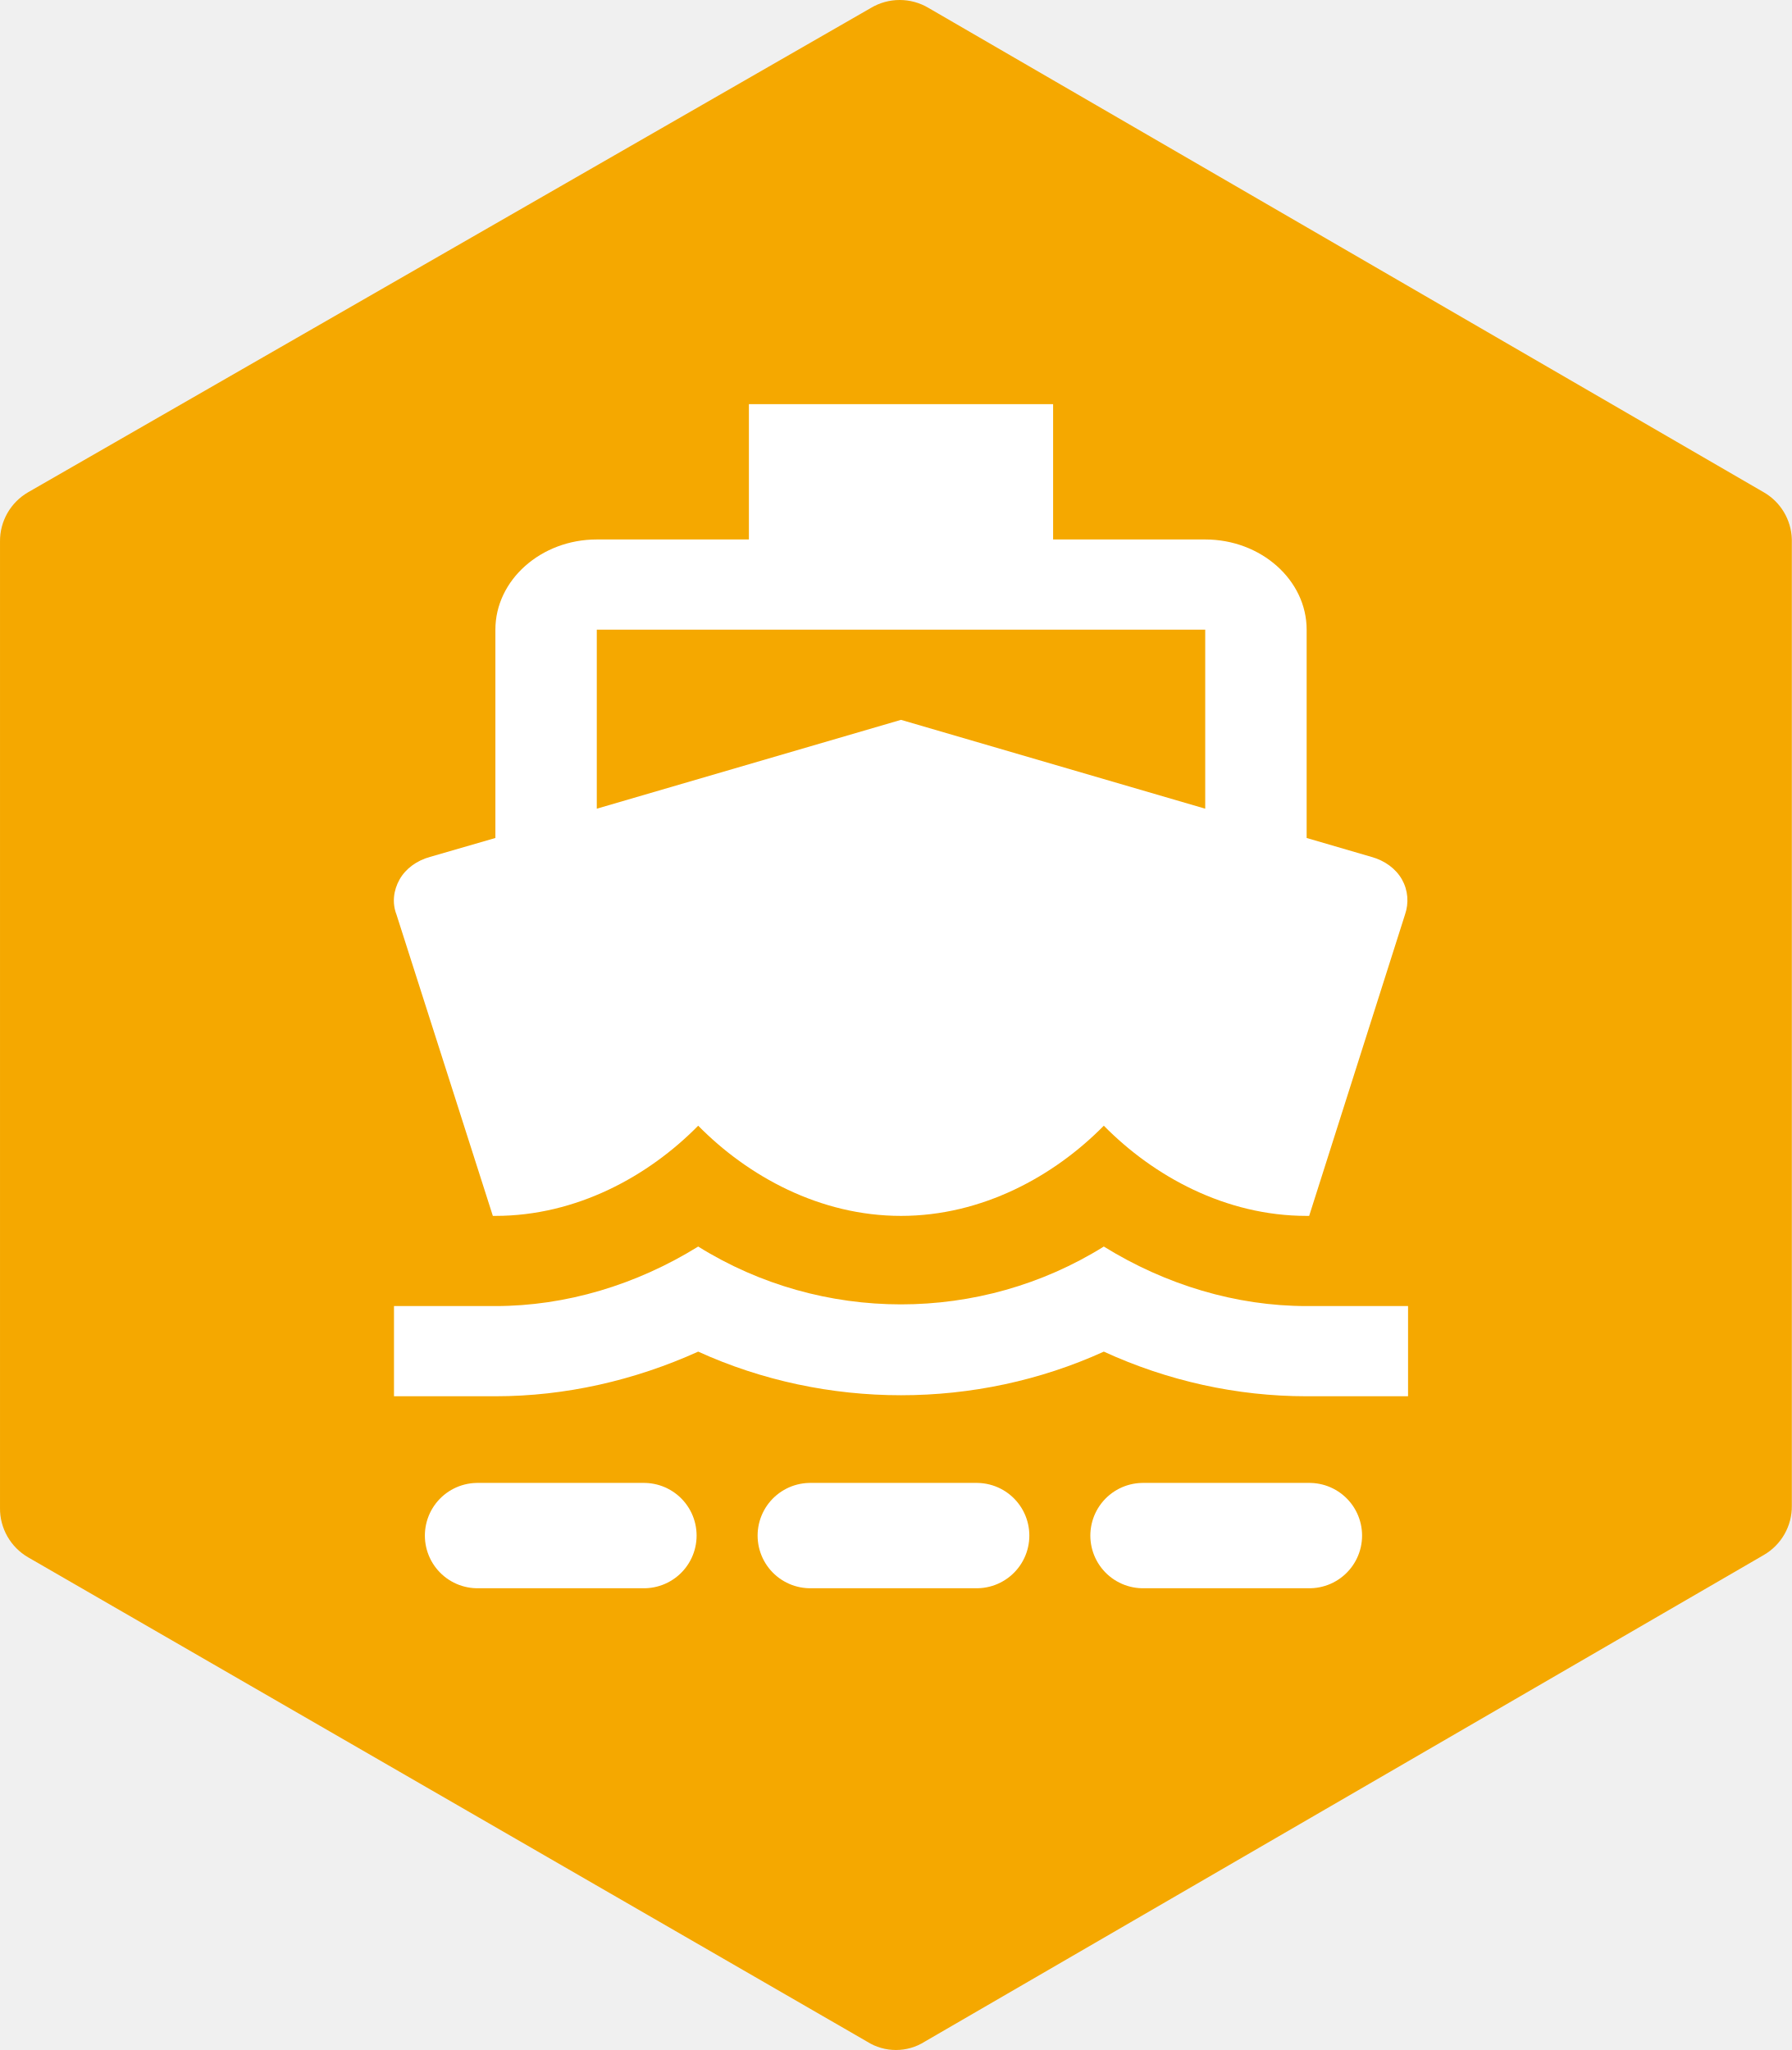
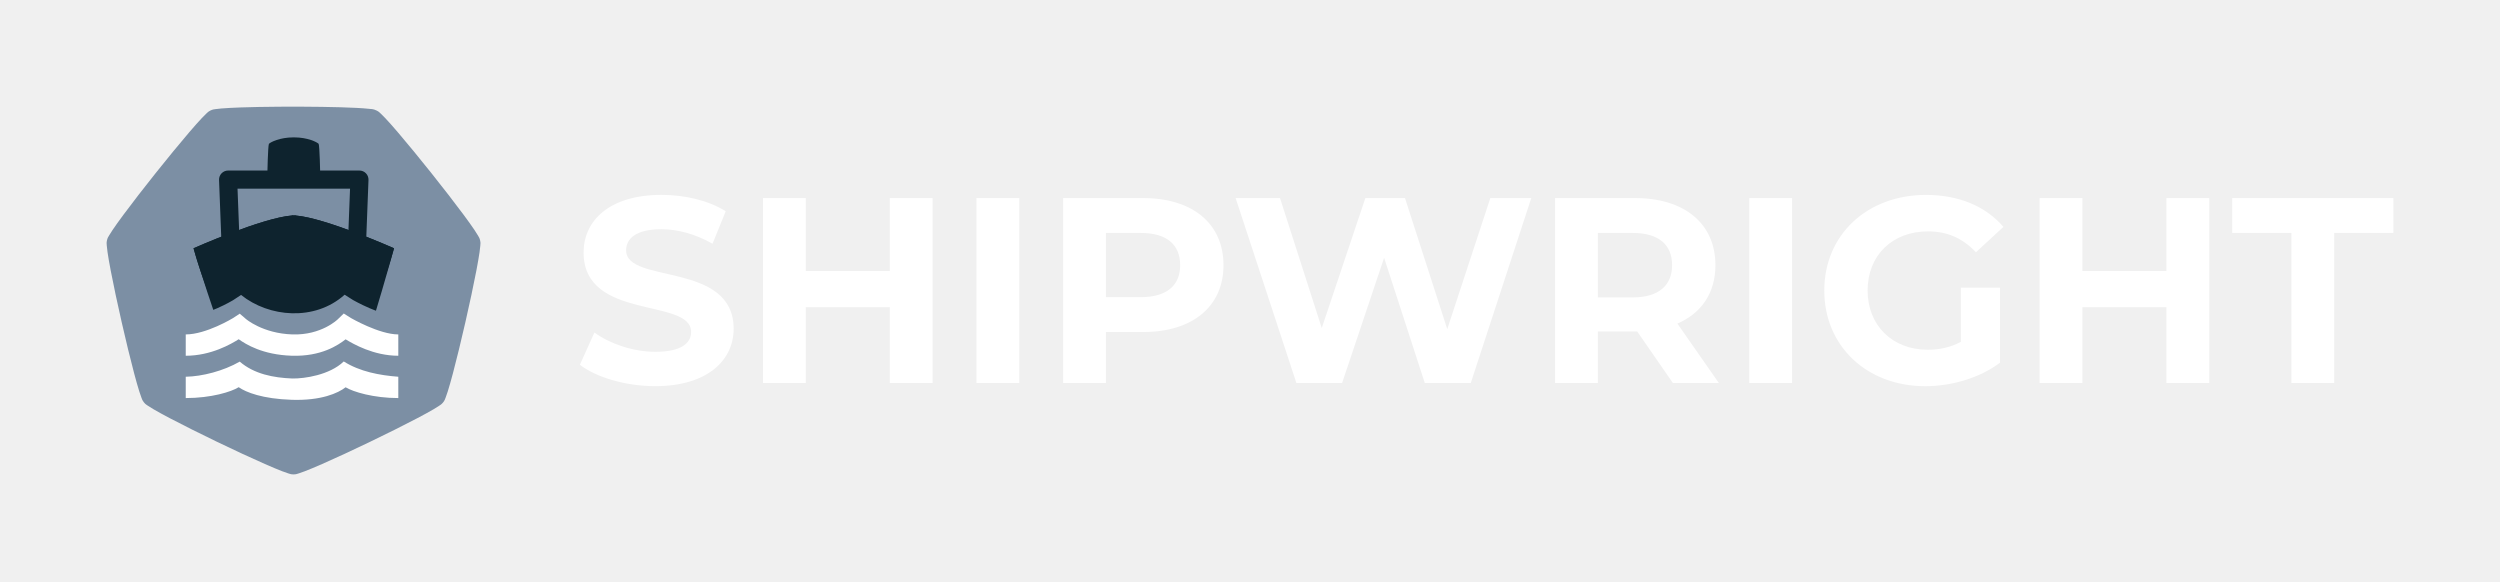
- <svg xmlns="http://www.w3.org/2000/svg" viewBox="51.683 53.059 323.109 369.725">
-   <path d="M 369.724 141.841 L 219.126 54.494 C 215.922 52.58 211.924 52.58 208.72 54.494 L 56.751 141.841 C 53.589 143.676 51.643 147.071 51.684 150.742 L 51.684 325.027 C 51.643 328.682 53.589 332.091 56.751 333.926 L 208.036 421.273 C 211.211 423.287 215.264 423.287 218.442 421.273 L 369.724 333.515 C 372.903 331.679 374.844 328.269 374.791 324.615 L 374.791 150.33 C 374.694 146.811 372.779 143.594 369.724 141.841 Z" style="fill: rgb(245, 168, 0);" />
-   <path d="M 287.301 288.613 C 274.591 288.613 261.883 284.791 250.727 277.878 C 228.417 291.785 199.892 291.785 177.584 277.878 C 166.427 284.791 153.723 288.613 141.014 288.613 L 122.728 288.613 L 122.728 304.88 L 141.014 304.88 C 153.629 304.88 166.062 302.033 177.584 296.83 C 200.623 307.317 227.688 307.317 250.727 296.83 C 262.246 302.113 274.684 304.88 287.301 304.88 L 305.588 304.88 L 305.588 288.613 L 287.301 288.613 Z M 140.554 272.349 L 141.014 272.349 C 155.644 272.349 168.625 265.191 177.584 256.083 C 186.545 265.191 199.526 272.349 214.154 272.349 C 228.783 272.349 241.768 265.191 250.727 256.083 C 259.688 265.191 272.672 272.349 287.301 272.349 L 287.755 272.349 L 305.035 218.017 C 305.765 215.906 305.588 213.629 304.489 211.675 C 303.39 209.726 301.378 208.26 299 207.608 L 287.301 204.193 L 287.301 166.618 C 287.301 157.674 279.07 150.354 269.012 150.354 L 241.584 150.354 L 241.584 125.954 L 186.728 125.954 L 186.728 150.354 L 159.298 150.354 C 149.241 150.354 141.014 157.674 141.014 166.618 L 141.014 204.193 L 129.218 207.608 C 126.84 208.26 124.829 209.726 123.734 211.675 C 122.635 213.629 122.361 215.906 123.182 218.017 L 140.554 272.349 Z M 159.298 166.618 L 269.012 166.618 L 269.012 198.909 L 214.154 182.886 L 159.298 198.909 L 159.298 166.618 Z" style="fill: rgb(255, 255, 255);" />
-   <line style="stroke-linecap: round; fill: rgb(255, 255, 255); stroke: rgb(255, 255, 255); stroke-width: 19px; stroke-dasharray: 30;" x1="137.797" y1="330.007" x2="295.241" y2="330.007" />
-   <g transform="matrix(6.135525, 0, 0, 6.135525, 175.776, 233.3333)" style="">
-     <rect fill="none" height="24" width="24" />
+ <svg xmlns="http://www.w3.org/2000/svg" width="234.47mm" height="54.493mm" version="1.1" viewBox="0 0 234.47 54.493">
+   <g transform="translate(-59.659 94.526)">
+     <g transform="translate(94.809 -158.7)">
+       <g transform="matrix(.19537 0 0 .19537 42.143 -95.194)" fill="#546378" aria-label="SHIPWRIGHT">
+         <g fill="#fff" stroke-width="18.904" aria-label="SHIPWRIGHT">
+           <path d="m-81.101 1001.1c25.366 0 37.669-12.683 37.669-27.522 0-32.596-51.621-21.308-51.621-37.669 0-5.581 4.693-10.147 16.869-10.147 7.864 0 16.361 2.283 24.605 6.976l6.342-15.6c-8.244-5.2-19.659-7.864-30.82-7.864-25.24 0-37.415 12.556-37.415 27.649 0 32.976 51.621 21.561 51.621 38.176 0 5.454-4.946 9.512-17.122 9.512-10.654 0-21.815-3.805-29.298-9.259l-6.976 15.474c7.864 6.088 22.069 10.273 36.147 10.273z" />
+           <path d="m31.525 910.81v35.006h-40.333v-35.006h-20.547v88.782h20.547v-36.401h40.333v36.401h20.547v-88.782z" />
+           <path d="m73.126 999.59h20.547v-88.782h-20.547z" />
+           <path d="m153.16 910.81h-38.43v88.782h20.547v-24.479h17.883c23.718 0 38.557-12.303 38.557-32.088 0-19.913-14.839-32.215-38.557-32.215zm-1.141 47.562h-16.742v-30.82h16.742c12.556 0 18.898 5.707 18.898 15.474 0 9.639-6.342 15.347-18.898 15.347z" />
+           <path d="m319.81 910.81-20.674 62.909-20.293-62.909h-19.025l-20.927 62.401-20.039-62.401h-21.308l29.171 88.782h21.942l20.166-60.118 19.532 60.118h22.069l29.045-88.782z" />
+           <path d="m429.52 999.59-19.913-28.537c11.542-4.946 18.264-14.713 18.264-28.03 0-19.913-14.839-32.215-38.557-32.215h-38.43v88.782h20.547v-24.732h18.898l17.122 24.732zm-22.449-56.567c0 9.639-6.342 15.474-18.898 15.474h-16.742v-30.947h16.742c12.556 0 18.898 5.707 18.898 15.474z" />
+           <path d="m444.11 999.59h20.547v-88.782h-20.547z" />
+           <path d="m545.7 979.81c-5.2 2.79-10.4 3.805-15.981 3.805-16.995 0-28.791-11.795-28.791-28.41 0-16.869 11.795-28.41 29.045-28.41 9.005 0 16.488 3.171 22.957 10.02l13.191-12.176c-8.625-10.02-21.561-15.347-37.162-15.347-28.284 0-48.83 19.152-48.83 45.913 0 26.762 20.547 45.913 48.45 45.913 12.683 0 26.127-3.932 35.893-11.288v-36.02h-18.771z" />
+           <path d="m644.38 910.81v35.006h-40.333v-35.006h-20.547v88.782h20.547v-36.401h40.333v36.401h20.547v-88.782z" />
+           <path d="m704.37 999.59h20.547v-72.041h28.41v-16.742h-77.368v16.742h28.41z" />
+         </g>
+       </g>
+       <path d="m-14.319 74.34c-0.232 0.019-0.428 0.04-0.596 0.065-0.167 0.025-0.272 0.025-0.489 0.13-0.217 0.105-0.283 0.187-0.407 0.302-0.124 0.115-0.262 0.256-0.421 0.425-0.318 0.338-0.716 0.788-1.169 1.316-0.906 1.058-2.033 2.431-3.142 3.821-1.108 1.39-2.197 2.795-3.026 3.913-0.415 0.559-0.764 1.046-1.023 1.432-0.129 0.193-0.236 0.36-0.321 0.506-0.085 0.146-0.151 0.228-0.205 0.464s-0.029 0.337-0.017 0.506c0.013 0.169 0.036 0.365 0.069 0.596 0.066 0.46 0.169 1.05 0.3 1.735 0.262 1.368 0.633 3.106 1.028 4.84 0.395 1.734 0.814 3.46 1.171 4.806 0.179 0.673 0.342 1.25 0.482 1.693 0.07 0.222 0.133 0.409 0.195 0.566 0.062 0.158 0.085 0.261 0.235 0.449 0.15 0.189 0.245 0.234 0.385 0.329 0.14 0.095 0.308 0.199 0.509 0.317 0.401 0.235 0.927 0.523 1.543 0.847 1.232 0.648 2.822 1.441 4.423 2.213 1.601 0.772 3.212 1.521 4.487 2.08 0.637 0.28 1.19 0.513 1.624 0.68 0.217 0.083 0.403 0.15 0.564 0.2 0.162 0.05 0.256 0.096 0.497 0.096 0.241 3e-5 0.336-0.046 0.498-0.096 0.162-0.05 0.347-0.117 0.564-0.2 0.434-0.167 0.986-0.399 1.624-0.678 1.275-0.559 2.887-1.308 4.488-2.079 1.601-0.771 3.191-1.564 4.424-2.212 0.616-0.324 1.143-0.611 1.543-0.847 0.2-0.118 0.369-0.222 0.508-0.317 0.14-0.095 0.235-0.141 0.385-0.329 0.151-0.189 0.173-0.291 0.235-0.449 0.062-0.158 0.126-0.344 0.196-0.566 0.14-0.443 0.304-1.02 0.483-1.693 0.358-1.346 0.776-3.073 1.172-4.806s0.768-3.471 1.03-4.839c0.131-0.684 0.234-1.275 0.3-1.735 0.033-0.23 0.056-0.426 0.069-0.595 0.013-0.169 0.037-0.271-0.017-0.506-0.054-0.235-0.12-0.317-0.205-0.463-0.085-0.146-0.191-0.313-0.32-0.506-0.259-0.386-0.608-0.874-1.023-1.433-0.829-1.119-1.918-2.523-3.026-3.913s-2.234-2.764-3.14-3.822c-0.453-0.529-0.85-0.978-1.169-1.316-0.159-0.169-0.298-0.31-0.422-0.425-0.124-0.115-0.189-0.198-0.406-0.303-0.326-0.157-0.466-0.132-0.763-0.164-0.297-0.032-0.672-0.059-1.113-0.082-0.884-0.047-2.033-0.078-3.294-0.097-2.521-0.037-5.475-0.019-7.563 0.054-0.696 0.025-1.295 0.055-1.758 0.093z" fill="#7c8fa4" stop-color="#000000" style="paint-order:markers fill stroke" />
+       <g fill="#0e232e">
+         <path d="m-13.756 80.168a0.85 0.85 0 0 0-0.85 0.881l0.246 6.412a0.85 0.85 0 0 0 0.85 0.816h11.826a0.85 0.85 0 0 0 0.848-0.816l0.246-6.412a0.85 0.85 0 0 0-0.85-0.881zm0.883 1.699h10.553l-0.182 4.711h-10.189z" color="#000000" color-rendering="auto" dominant-baseline="auto" image-rendering="auto" shape-rendering="auto" solid-color="#000000" stop-color="#000000" style="font-feature-settings:normal;font-variant-alternates:normal;font-variant-caps:normal;font-variant-east-asian:normal;font-variant-ligatures:normal;font-variant-numeric:normal;font-variant-position:normal;font-variation-settings:normal;inline-size:0;isolation:auto;mix-blend-mode:normal;shape-margin:0;shape-padding:0;text-decoration-color:#000000;text-decoration-line:none;text-decoration-style:solid;text-indent:0;text-orientation:mixed;text-transform:none;white-space:normal" />
+         <path d="m-7.63 77.057v0.002c-1.272-0.001-2.148 0.446-2.3 0.606-0.094 0.256-0.144 2.78-0.144 2.78l2.448 0.158v0.004l0.03-0.002 0.03 0.002v-0.004l2.447-0.158s-0.05-2.524-0.144-2.78c-0.152-0.16-1.029-0.607-2.3-0.606v-0.002c-0.012-1.59e-4 -0.022 1e-3 -0.033 9.37e-4 -0.012 8.4e-5 -0.022-0.001-0.033-9.37e-4z" />
+         <path d="m-7.77 84.368v0.016c-2.81 0.224-9.23 3.075-9.23 3.075 0.388 1.448 1.008 3.161 1.437 4.301 0.281-0.095 0.525-0.195 0.734-0.292 0.853-0.4 1.06-0.678 1.06-0.678l0.662-0.769 0.76 0.674s1.793 1.607 4.82 1.607c3.027 0 5.028-1.633 5.028-1.633l0.571-0.467 0.615 0.407s0.711 0.455 1.807 0.894c0.411-1.139 0.953-2.706 1.311-4.043 0 0-6.42-2.851-9.23-3.075v-0.015c-0.058 0-0.115 0.003-0.172 0.006-0.058-0.002-0.115-0.006-0.173-0.006z" />
+         <path d="m-7.77 84.368v0.016c-2.81 0.224-9.23 3.075-9.23 3.075 0.388 1.448 2.254 7.04 2.683 8.18 4.723-1.532 9.054-2.214 13.789-0.292 0.411-1.139 1.975-6.551 2.333-7.887 0 0-6.42-2.851-9.23-3.075v-0.015c-0.058 0-0.115 0.003-0.172 0.006-0.058-0.002-0.115-0.006-0.173-0.006z" />
+       </g>
+       <g shape-rendering="auto">
+         <path d="m-2.828 91.816c-2.806 2.513-7.105 2.12-9.713 0.02l-0.754 0.496s-2.495 1.5-4.326 1.5v10.338c2.377 0 4.189-1.037 4.965-1.52 0.78 0.529 2.314 1.431 4.963 1.518 2.707 0.089 4.274-0.907 5.074-1.506 0.792 0.481 2.626 1.508 4.934 1.508v-10.338c-1.696 0-4.346-1.514-4.346-1.514z" color="#000000" color-rendering="auto" dominant-baseline="auto" fill="#7c8fa4" image-rendering="auto" solid-color="#000000" stop-color="#000000" style="font-feature-settings:normal;font-variant-alternates:normal;font-variant-caps:normal;font-variant-east-asian:normal;font-variant-ligatures:normal;font-variant-numeric:normal;font-variant-position:normal;font-variation-settings:normal;inline-size:0;isolation:auto;mix-blend-mode:normal;shape-margin:0;shape-padding:0;text-decoration-color:#000000;text-decoration-line:none;text-decoration-style:solid;text-indent:0;text-orientation:mixed;text-transform:none;white-space:normal" />
+         <path d="m-2.91 93.576-0.564 0.547s-1.527 1.505-4.256 1.416c-2.798-0.092-4.365-1.457-4.365-1.457l-0.57-0.49-0.629 0.414s-2.51 1.533-4.436 1.533v2c2.388 0 4.281-1.116 4.967-1.549 0.684 0.482 2.243 1.458 4.969 1.547 2.773 0.091 4.356-0.992 5.059-1.539 0.701 0.43 2.626 1.541 4.941 1.541v-2c-1.795 0-4.451-1.543-4.451-1.543z" color="#000000" color-rendering="auto" dominant-baseline="auto" fill="#fff" image-rendering="auto" solid-color="#000000" stop-color="#000000" style="font-feature-settings:normal;font-variant-alternates:normal;font-variant-caps:normal;font-variant-east-asian:normal;font-variant-ligatures:normal;font-variant-numeric:normal;font-variant-position:normal;font-variation-settings:normal;inline-size:0;isolation:auto;mix-blend-mode:normal;shape-margin:0;shape-padding:0;text-decoration-color:#000000;text-decoration-line:none;text-decoration-style:solid;text-indent:0;text-orientation:mixed;text-transform:none;white-space:normal" />
+         <path d="m-2.91 98.074c-1.323 1.279-3.709 1.618-4.82 1.599-1.772-0.069-3.575-0.414-4.936-1.583-1.539 0.885-3.526 1.39-5.064 1.418v2c2.388 0 4.281-0.587 4.967-1.02 0.684 0.482 2.243 1.094 4.969 1.183 2.773 0.091 4.356-0.628 5.059-1.175 0.701 0.43 2.626 1.012 4.941 1.012v-2c-1.762-0.134-3.604-0.478-5.115-1.434z" color="#000000" color-rendering="auto" dominant-baseline="auto" fill="#fff" image-rendering="auto" solid-color="#000000" stop-color="#000000" style="font-feature-settings:normal;font-variant-alternates:normal;font-variant-caps:normal;font-variant-east-asian:normal;font-variant-ligatures:normal;font-variant-numeric:normal;font-variant-position:normal;font-variation-settings:normal;inline-size:0;isolation:auto;mix-blend-mode:normal;shape-margin:0;shape-padding:0;text-decoration-color:#000000;text-decoration-line:none;text-decoration-style:solid;text-indent:0;text-orientation:mixed;text-transform:none;white-space:normal" />
+       </g>
+     </g>
  </g>
</svg>
